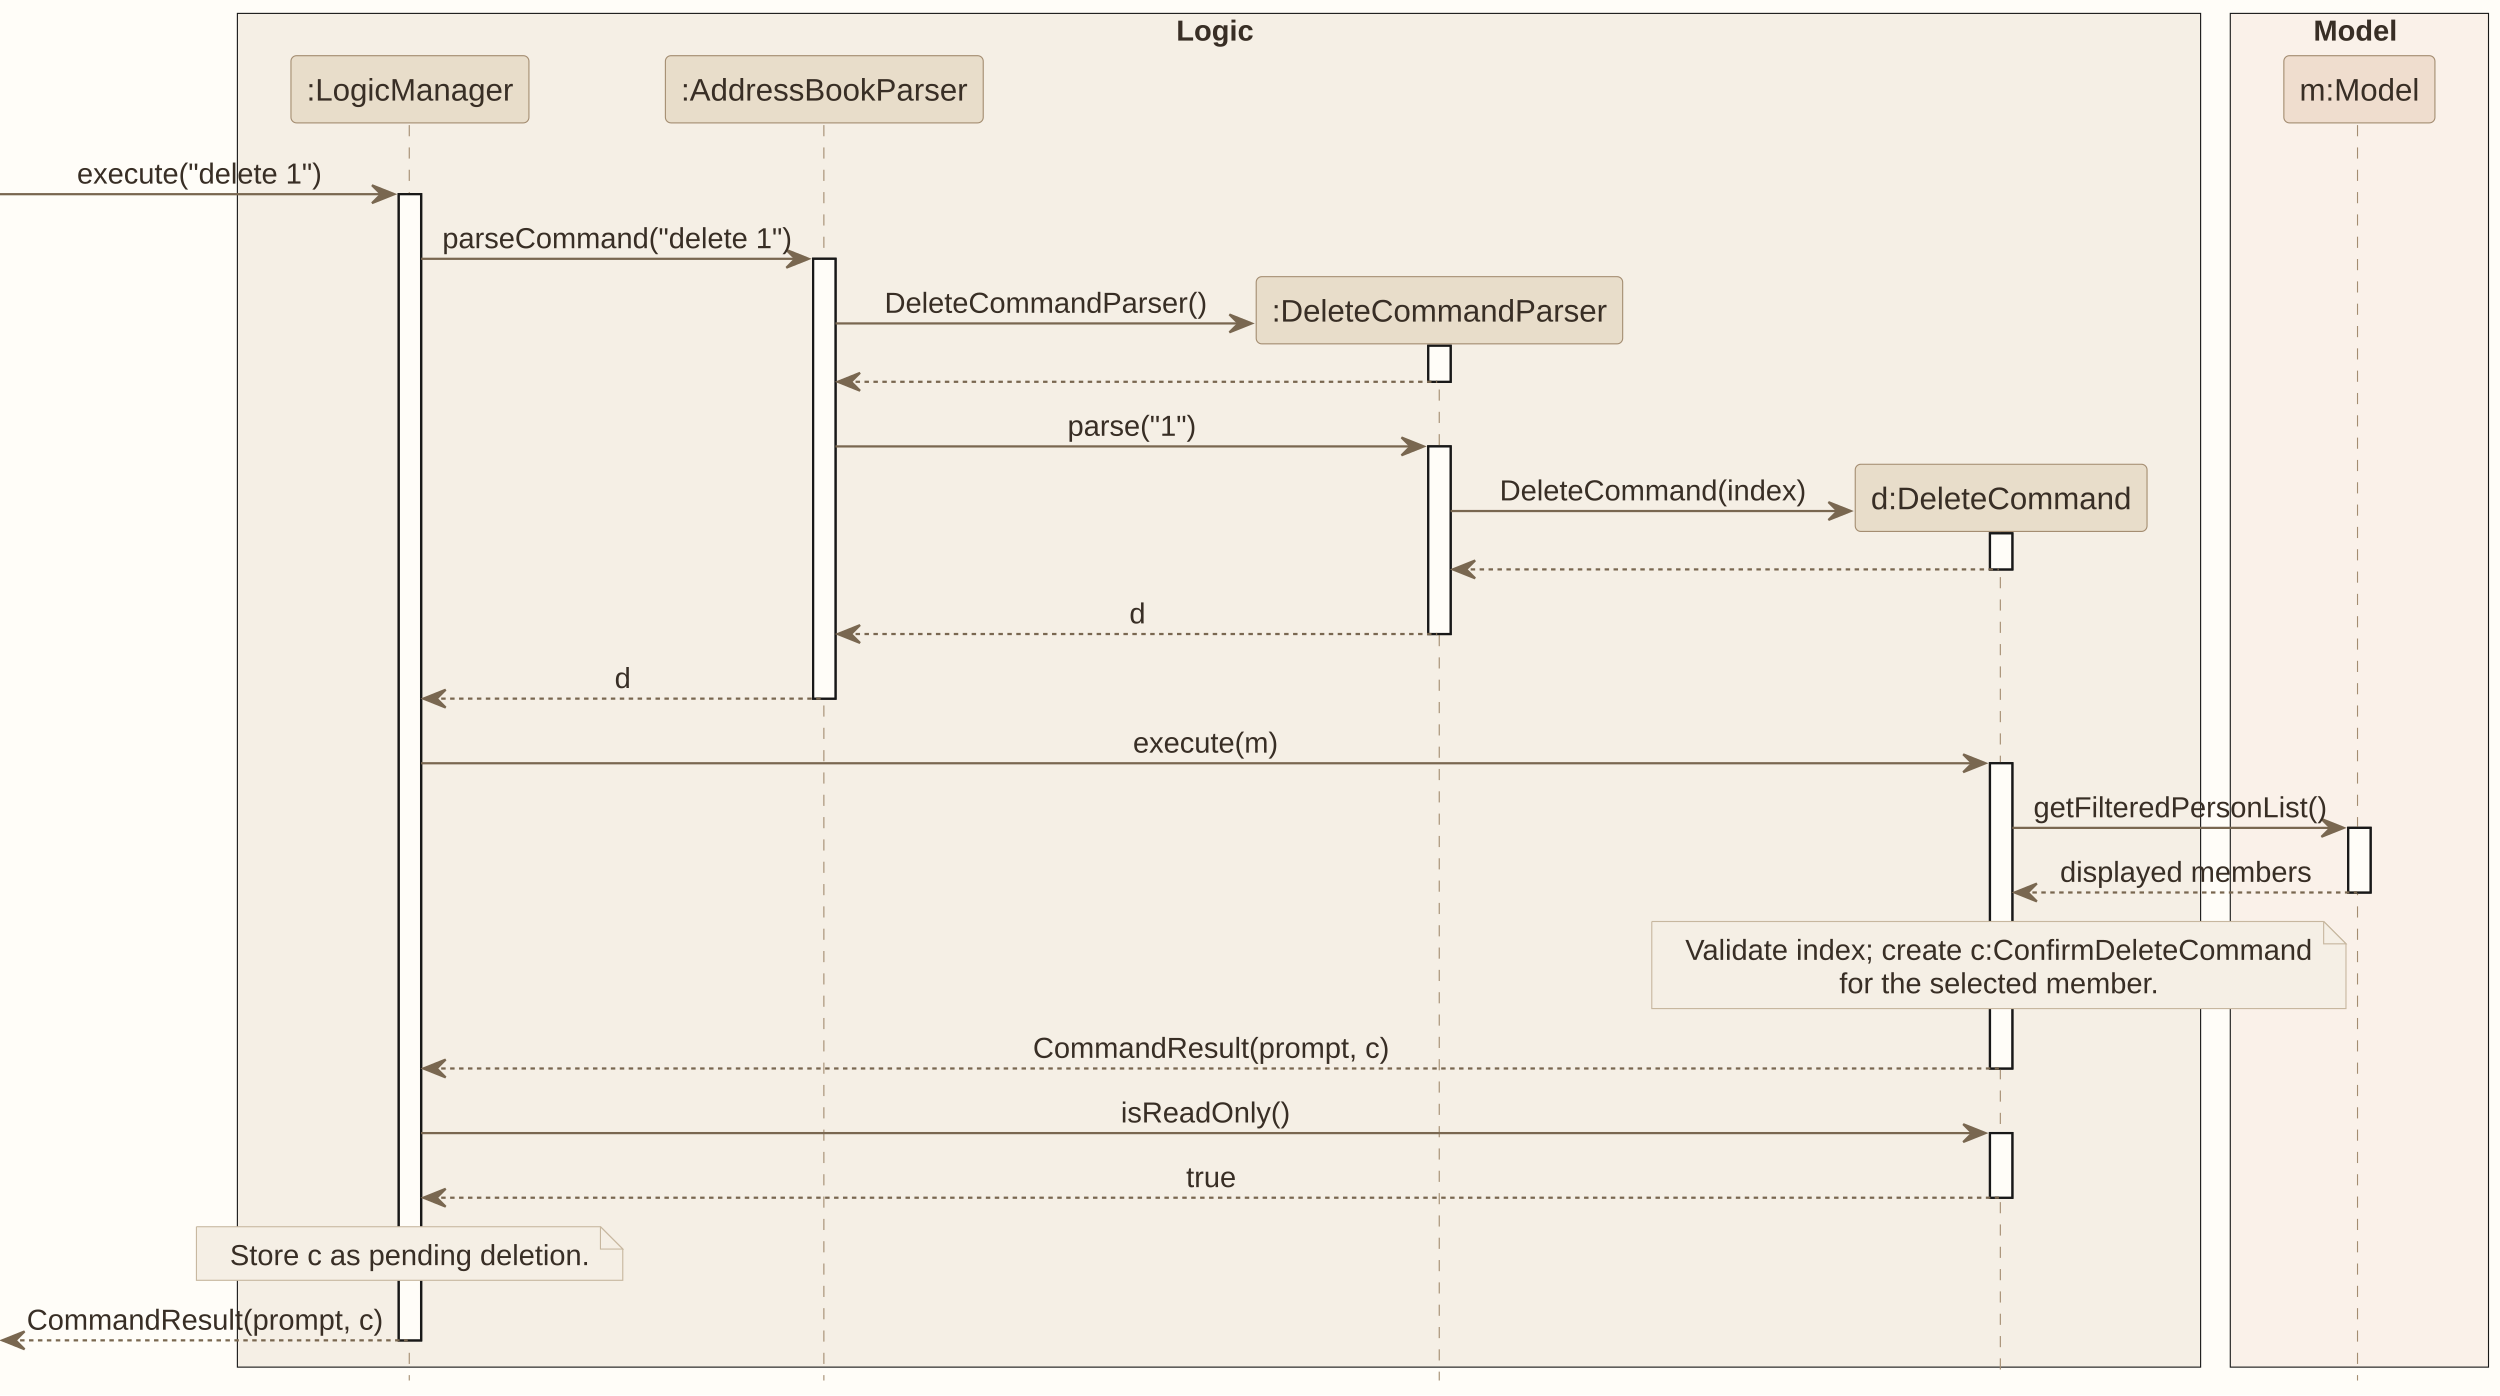
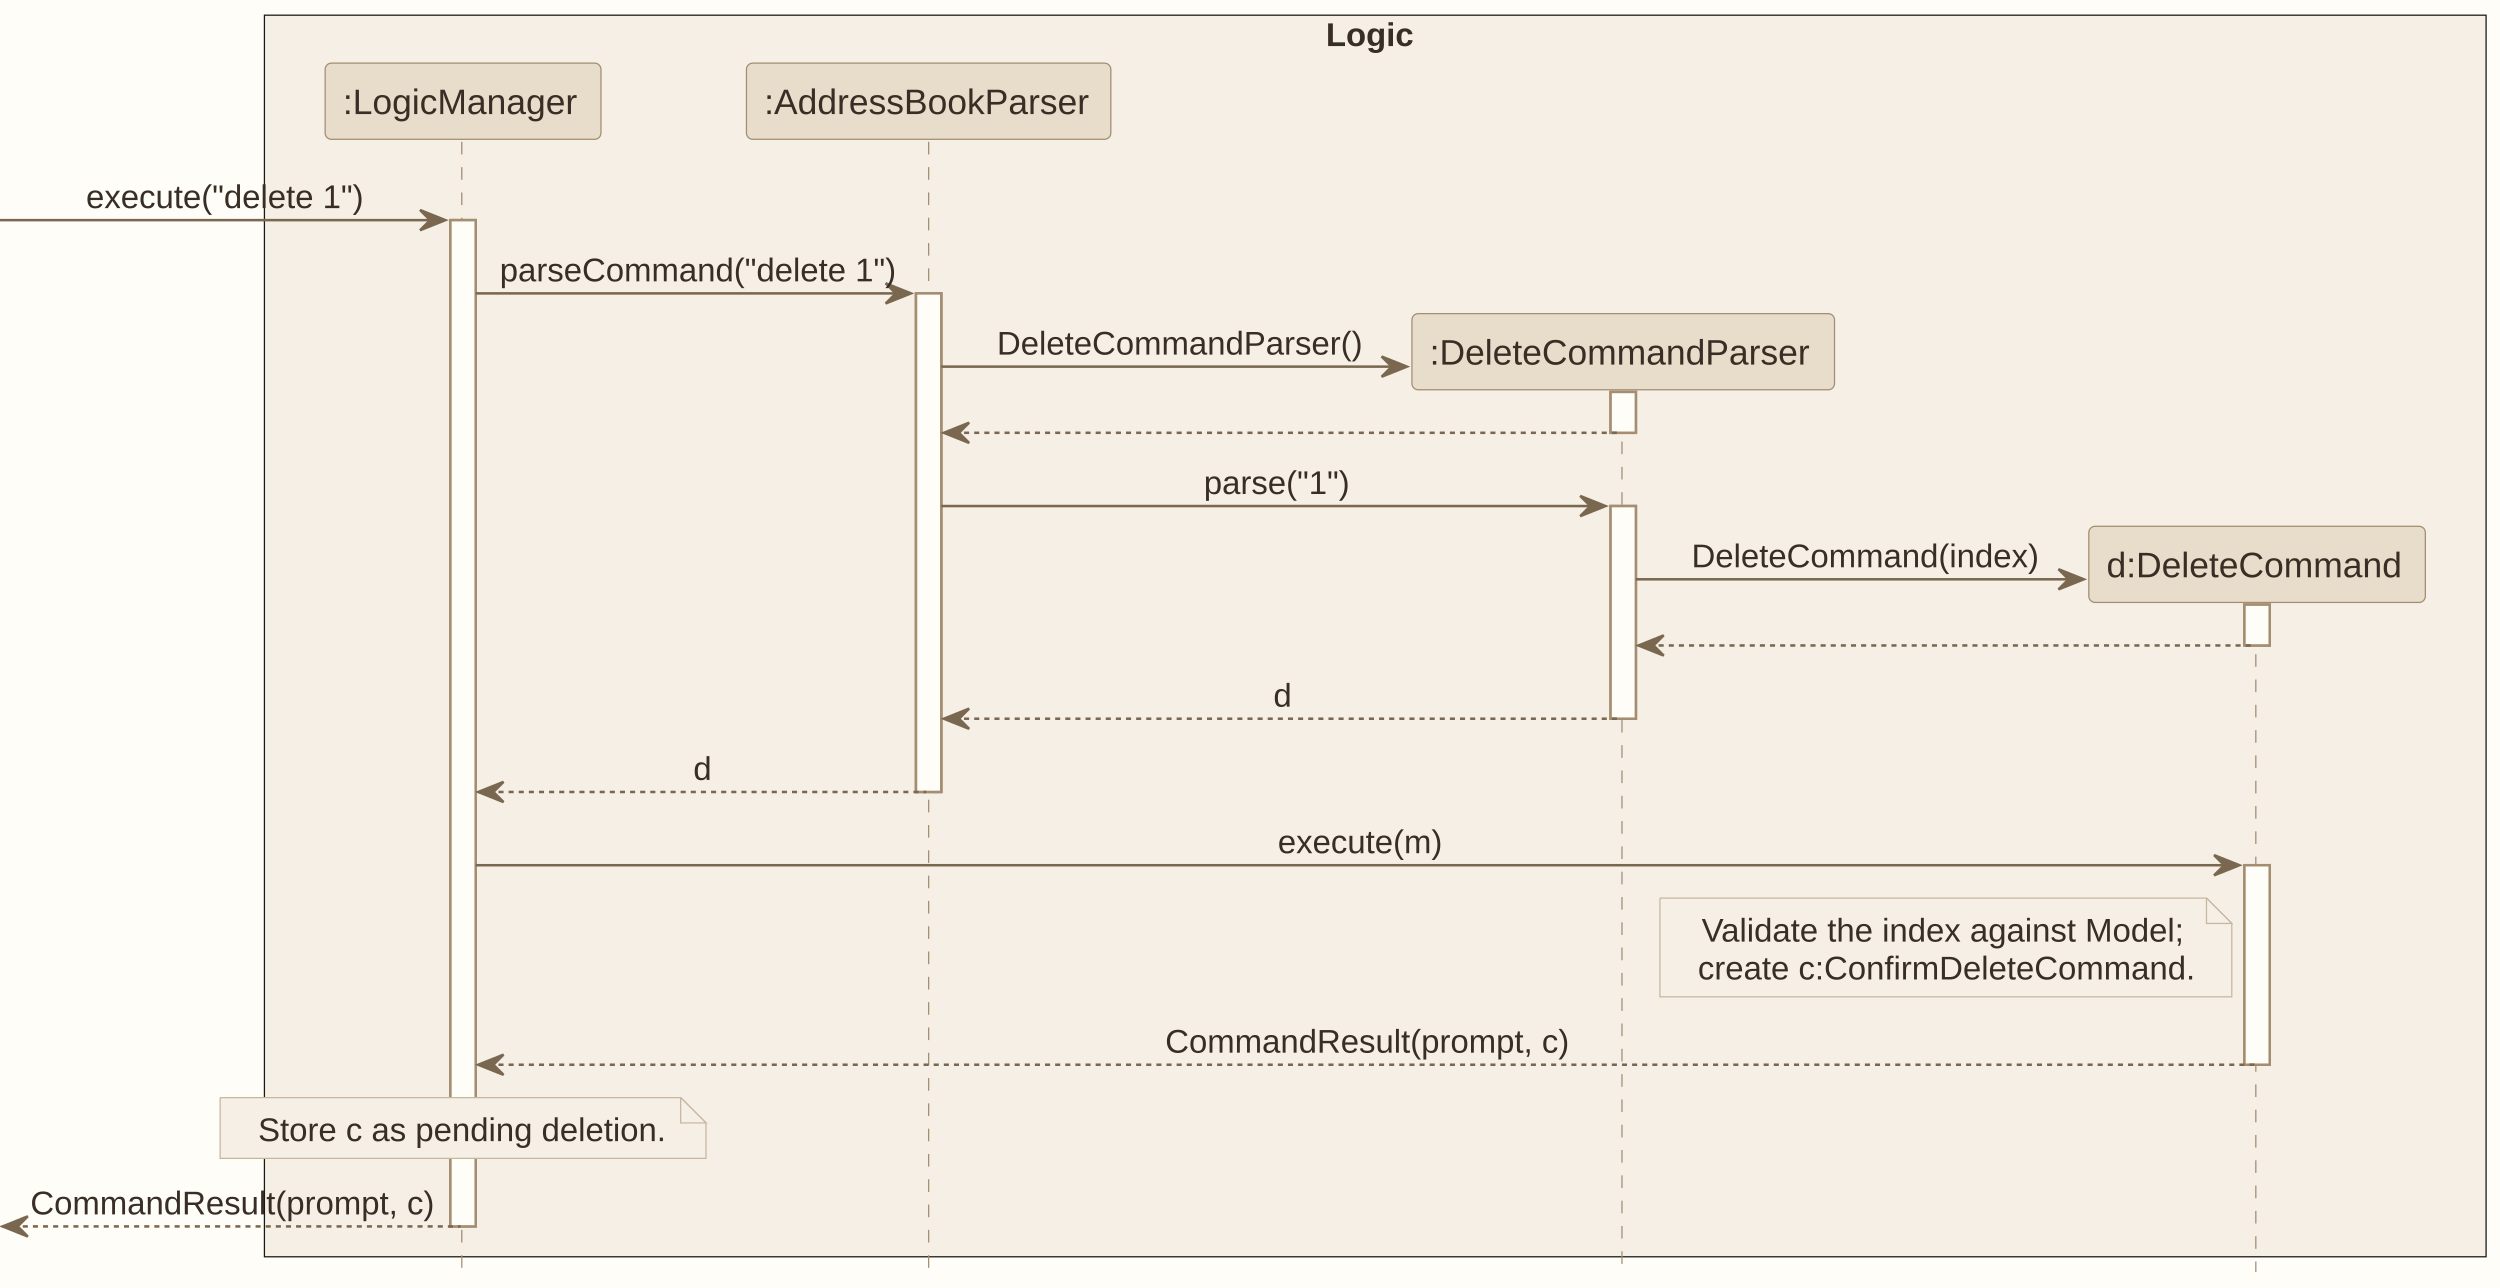
- <svg xmlns="http://www.w3.org/2000/svg" contentStyleType="text/css" data-diagram-type="SEQUENCE" height="625px" preserveAspectRatio="none" style="width:1120px;height:625px;background:#FFFDF8;" version="1.1" viewBox="0 0 1120 625" width="1120px" zoomAndPan="magnify">
+ <svg xmlns="http://www.w3.org/2000/svg" contentStyleType="text/css" height="509px" preserveAspectRatio="none" style="width:988px;height:509px;background:#FFFDF8;" version="1.1" viewBox="0 0 988 509" width="988px" zoomAndPan="magnify">
  <defs />
  <g>
-     <rect fill="#FFFDF8" height="625" style="stroke:none;stroke-width:1;" width="1120" x="0" y="0" />
-     <rect fill="#F5EFE5" height="606.476" style="stroke:#181818;stroke-width:0.5;" width="879.523" x="106.35" y="6" />
-     <text fill="#382E25" font-family="Arial" font-size="13" font-weight="bold" lengthAdjust="spacing" textLength="34.665" x="526.973" y="18.194">Logic</text>
-     <rect fill="#FAF1E9" height="606.476" style="stroke:#181818;stroke-width:0.5;" width="115.683" x="999.168" y="6" />
-     <text fill="#382E25" font-family="Arial" font-size="13" font-weight="bold" lengthAdjust="spacing" textLength="37.553" x="1036.427" y="18.194">Model</text>
-     <g>
-       <rect fill="#FFFDF8" height="513.48" style="stroke:#181818;stroke-width:1;" width="10" x="178.656" y="86.996" />
-     </g>
-     <g>
-       <rect fill="#FFFDF8" height="197.043" style="stroke:#181818;stroke-width:1;" width="10" x="364.291" y="115.945" />
-     </g>
-     <g>
-       <rect fill="#FFFDF8" height="16.15" style="stroke:#181818;stroke-width:1;" width="10" x="639.869" y="154.894" />
-     </g>
-     <g>
-       <rect fill="#FFFDF8" height="84.047" style="stroke:#181818;stroke-width:1;" width="10" x="639.869" y="199.992" />
-     </g>
-     <g>
-       <rect fill="#FFFDF8" height="16.15" style="stroke:#181818;stroke-width:1;" width="10" x="891.511" y="238.941" />
-     </g>
-     <g>
-       <rect fill="#FFFDF8" height="136.744" style="stroke:#181818;stroke-width:1;" width="10" x="891.511" y="341.937" />
-     </g>
-     <g>
-       <rect fill="#FFFDF8" height="28.949" style="stroke:#181818;stroke-width:1;" width="10" x="891.511" y="507.629" />
-     </g>
-     <g>
-       <rect fill="#FFFDF8" height="28.949" style="stroke:#181818;stroke-width:1;" width="10" x="1052.009" y="370.886" />
-     </g>
-     <g class="participant-lifeline" data-entity-uid="part1" data-qualified-name="LogicManager" id="part1-lifeline">
-       <g>
-         <rect fill="#000000" fill-opacity="0" height="562.428" width="8" x="179.656" y="56.047" />
-         <line style="stroke:#A48D71;stroke-width:0.5;stroke-dasharray:5,5;" x1="183.35" x2="183.35" y1="56.047" y2="618.476" />
-       </g>
-     </g>
-     <g class="participant-lifeline" data-entity-uid="part2" data-qualified-name="AddressBookParser" id="part2-lifeline">
-       <g>
-         <rect fill="#000000" fill-opacity="0" height="562.428" width="8" x="365.291" y="56.047" />
-         <line style="stroke:#A48D71;stroke-width:0.5;stroke-dasharray:5,5;" x1="369.095" x2="369.095" y1="56.047" y2="618.476" />
-       </g>
-     </g>
-     <g class="participant-lifeline" data-entity-uid="part3" data-qualified-name="DeleteCommandParser" id="part3-lifeline">
-       <g>
-         <rect fill="#000000" fill-opacity="0" height="463.981" width="8" x="640.869" y="154.494" />
-         <line style="stroke:#A48D71;stroke-width:0.5;stroke-dasharray:5,5;" x1="644.783" x2="644.783" y1="154.494" y2="618.476" />
-       </g>
-     </g>
-     <g class="participant-lifeline" data-entity-uid="part4" data-qualified-name="DeleteCommand" id="part4-lifeline">
-       <g>
-         <rect fill="#000000" fill-opacity="0" height="379.934" width="8" x="892.511" y="238.542" />
-         <line style="stroke:#A48D71;stroke-width:0.5;stroke-dasharray:5,5;" x1="896.149" x2="896.149" y1="238.542" y2="618.476" />
-       </g>
-     </g>
-     <g class="participant-lifeline" data-entity-uid="part5" data-qualified-name="Model" id="part5-lifeline">
-       <g>
-         <rect fill="#000000" fill-opacity="0" height="562.428" width="8" x="1053.009" y="56.047" />
-         <line style="stroke:#A48D71;stroke-width:0.5;stroke-dasharray:5,5;" x1="1056.168" x2="1056.168" y1="56.047" y2="618.476" />
-       </g>
-     </g>
-     <g class="participant participant-head" data-entity-uid="part1" data-qualified-name="LogicManager" id="part1-head">
-       <rect fill="#E8DDCA" height="30.099" rx="2.5" ry="2.5" style="stroke:#A48D71;stroke-width:0.5;" width="106.613" x="130.35" y="24.949" />
-       <text fill="#382E25" font-family="Arial" font-size="14" lengthAdjust="spacing" textLength="92.613" x="137.35" y="45.081">:LogicManager</text>
-     </g>
-     <g class="participant participant-head" data-entity-uid="part2" data-qualified-name="AddressBookParser" id="part2-head">
-       <rect fill="#E8DDCA" height="30.099" rx="2.5" ry="2.5" style="stroke:#A48D71;stroke-width:0.5;" width="142.393" x="298.095" y="24.949" />
-       <text fill="#382E25" font-family="Arial" font-size="14" lengthAdjust="spacing" textLength="128.393" x="305.095" y="45.081">:AddressBookParser</text>
-     </g>
-     <g class="participant participant-head" data-entity-uid="part5" data-qualified-name="Model" id="part5-head">
-       <rect fill="#EFDDCE" height="30.099" rx="2.5" ry="2.5" style="stroke:#A48D71;stroke-width:0.5;" width="67.683" x="1023.168" y="24.949" />
-       <text fill="#382E25" font-family="Arial" font-size="14" lengthAdjust="spacing" textLength="53.683" x="1030.168" y="45.081">m:Model</text>
-     </g>
-     <g>
-       <rect fill="#FFFDF8" height="513.48" style="stroke:#181818;stroke-width:1;" width="10" x="178.656" y="86.996" />
-     </g>
-     <g>
-       <rect fill="#FFFDF8" height="197.043" style="stroke:#181818;stroke-width:1;" width="10" x="364.291" y="115.945" />
-     </g>
-     <g>
-       <rect fill="#FFFDF8" height="16.15" style="stroke:#181818;stroke-width:1;" width="10" x="639.869" y="154.894" />
-     </g>
-     <g>
-       <rect fill="#FFFDF8" height="84.047" style="stroke:#181818;stroke-width:1;" width="10" x="639.869" y="199.992" />
-     </g>
-     <g>
-       <rect fill="#FFFDF8" height="16.15" style="stroke:#181818;stroke-width:1;" width="10" x="891.511" y="238.941" />
-     </g>
-     <g>
-       <rect fill="#FFFDF8" height="136.744" style="stroke:#181818;stroke-width:1;" width="10" x="891.511" y="341.937" />
-     </g>
-     <g>
-       <rect fill="#FFFDF8" height="28.949" style="stroke:#181818;stroke-width:1;" width="10" x="891.511" y="507.629" />
-     </g>
-     <g>
-       <rect fill="#FFFDF8" height="28.949" style="stroke:#181818;stroke-width:1;" width="10" x="1052.009" y="370.886" />
-     </g>
-     <g class="message" data-entity-1="part1" data-entity-2="part1" id="msg1">
-       <polygon fill="#796750" points="166.656,82.996,176.656,86.996,166.656,90.996,170.656,86.996" style="stroke:#796750;stroke-width:1;" />
-       <line style="stroke:#796750;stroke-width:1;" x1="0" x2="172.656" y1="86.996" y2="86.996" />
-       <text fill="#382E25" font-family="Arial" font-size="13" lengthAdjust="spacing" textLength="109.681" x="34.487" y="82.241">execute("delete 1")</text>
-     </g>
-     <g class="message" data-entity-1="part1" data-entity-2="part2" id="msg2">
-       <polygon fill="#796750" points="352.291,111.945,362.291,115.945,352.291,119.945,356.291,115.945" style="stroke:#796750;stroke-width:1;" />
-       <line style="stroke:#796750;stroke-width:1;" x1="188.656" x2="358.291" y1="115.945" y2="115.945" />
-       <text fill="#382E25" font-family="Arial" font-size="13" lengthAdjust="spacing" textLength="156.635" x="198.156" y="111.19">parseCommand("delete 1")</text>
-     </g>
-     <g class="message" data-entity-1="part2" data-entity-2="part3" id="msg3">
-       <polygon fill="#796750" points="550.783,140.894,560.783,144.894,550.783,148.894,554.783,144.894" style="stroke:#796750;stroke-width:1;" />
-       <line style="stroke:#796750;stroke-width:1;" x1="374.291" x2="556.783" y1="144.894" y2="144.894" />
-       <text fill="#382E25" font-family="Arial" font-size="13" lengthAdjust="spacing" textLength="144.492" x="396.291" y="140.139">DeleteCommandParser()</text>
-     </g>
-     <rect fill="#E8DDCA" height="30.099" rx="2.5" ry="2.5" style="stroke:#A48D71;stroke-width:0.5;" width="164.172" x="562.783" y="123.945" />
-     <text fill="#382E25" font-family="Arial" font-size="14" lengthAdjust="spacing" textLength="150.172" x="569.783" y="144.077">:DeleteCommandParser</text>
-     <g class="message" data-entity-1="part3" data-entity-2="part2" id="msg5">
-       <polygon fill="#796750" points="385.291,167.043,375.291,171.043,385.291,175.043,381.291,171.043" style="stroke:#796750;stroke-width:1;" />
-       <line style="stroke:#796750;stroke-width:1;stroke-dasharray:2,2;" x1="379.291" x2="643.869" y1="171.043" y2="171.043" />
-     </g>
-     <g class="message" data-entity-1="part2" data-entity-2="part3" id="msg6">
-       <polygon fill="#796750" points="627.869,195.992,637.869,199.992,627.869,203.992,631.869,199.992" style="stroke:#796750;stroke-width:1;" />
-       <line style="stroke:#796750;stroke-width:1;" x1="374.291" x2="633.869" y1="199.992" y2="199.992" />
-       <text fill="#382E25" font-family="Arial" font-size="13" lengthAdjust="spacing" textLength="57.637" x="478.262" y="195.237">parse("1")</text>
-     </g>
-     <g class="message" data-entity-1="part3" data-entity-2="part4" id="msg7">
-       <polygon fill="#796750" points="819.149,224.941,829.149,228.941,819.149,232.941,823.149,228.941" style="stroke:#796750;stroke-width:1;" />
-       <line style="stroke:#796750;stroke-width:1;" x1="649.869" x2="825.149" y1="228.941" y2="228.941" />
-       <text fill="#382E25" font-family="Arial" font-size="13" lengthAdjust="spacing" textLength="137.281" x="671.869" y="224.186">DeleteCommand(index)</text>
-     </g>
-     <rect fill="#E8DDCA" height="30.099" rx="2.5" ry="2.5" style="stroke:#A48D71;stroke-width:0.5;" width="130.724" x="831.149" y="207.992" />
-     <text fill="#382E25" font-family="Arial" font-size="14" lengthAdjust="spacing" textLength="116.724" x="838.149" y="228.124">d:DeleteCommand</text>
-     <g class="message" data-entity-1="part4" data-entity-2="part3" id="msg9">
-       <polygon fill="#796750" points="660.869,251.091,650.869,255.091,660.869,259.091,656.869,255.091" style="stroke:#796750;stroke-width:1;" />
-       <line style="stroke:#796750;stroke-width:1;stroke-dasharray:2,2;" x1="654.869" x2="895.511" y1="255.091" y2="255.091" />
-     </g>
-     <g class="message" data-entity-1="part3" data-entity-2="part2" id="msg10">
-       <polygon fill="#796750" points="385.291,280.04,375.291,284.04,385.291,288.04,381.291,284.04" style="stroke:#796750;stroke-width:1;" />
-       <line style="stroke:#796750;stroke-width:1;stroke-dasharray:2,2;" x1="379.291" x2="643.869" y1="284.04" y2="284.04" />
-       <text fill="#382E25" font-family="Arial" font-size="13" lengthAdjust="spacing" textLength="7.23" x="505.965" y="279.285">d</text>
-     </g>
-     <g class="message" data-entity-1="part2" data-entity-2="part1" id="msg11">
-       <polygon fill="#796750" points="199.656,308.988,189.656,312.988,199.656,316.988,195.656,312.988" style="stroke:#796750;stroke-width:1;" />
-       <line style="stroke:#796750;stroke-width:1;stroke-dasharray:2,2;" x1="193.656" x2="368.291" y1="312.988" y2="312.988" />
-       <text fill="#382E25" font-family="Arial" font-size="13" lengthAdjust="spacing" textLength="7.23" x="275.359" y="308.233">d</text>
-     </g>
-     <g class="message" data-entity-1="part1" data-entity-2="part4" id="msg12">
-       <polygon fill="#796750" points="879.511,337.937,889.511,341.937,879.511,345.937,883.511,341.937" style="stroke:#796750;stroke-width:1;" />
-       <line style="stroke:#796750;stroke-width:1;" x1="188.656" x2="885.511" y1="341.937" y2="341.937" />
-       <text fill="#382E25" font-family="Arial" font-size="13" lengthAdjust="spacing" textLength="65.019" x="507.574" y="337.182">execute(m)</text>
-     </g>
-     <g class="message" data-entity-1="part4" data-entity-2="part5" id="msg13">
-       <polygon fill="#796750" points="1040.009,366.886,1050.009,370.886,1040.009,374.886,1044.009,370.886" style="stroke:#796750;stroke-width:1;" />
-       <line style="stroke:#796750;stroke-width:1;" x1="901.511" x2="1046.009" y1="370.886" y2="370.886" />
-       <text fill="#382E25" font-family="Arial" font-size="13" lengthAdjust="spacing" textLength="131.498" x="911.011" y="366.131">getFilteredPersonList()</text>
-     </g>
-     <g class="message" data-entity-1="part5" data-entity-2="part4" id="msg14">
-       <polygon fill="#796750" points="912.511,395.834,902.511,399.834,912.511,403.834,908.511,399.834" style="stroke:#796750;stroke-width:1;" />
-       <line style="stroke:#796750;stroke-width:1;stroke-dasharray:2,2;" x1="906.511" x2="1056.009" y1="399.834" y2="399.834" />
-       <text fill="#382E25" font-family="Arial" font-size="13" lengthAdjust="spacing" textLength="112.715" x="922.903" y="395.08">displayed members</text>
-     </g>
-     <path d="M740,412.834 L740,451.834 L1051,451.834 L1051,422.834 L1041,412.834 L740,412.834" fill="#F5EFE5" style="stroke:#C7B79F;stroke-width:0.5;" />
-     <path d="M1041,412.834 L1041,422.834 L1051,422.834 L1041,412.834" fill="#F5EFE5" style="stroke:#C7B79F;stroke-width:0.5;" />
-     <text fill="#382E25" font-family="Arial" font-size="13" lengthAdjust="spacing" textLength="281.798" x="755" y="430.028">Validate index; create c:ConfirmDeleteCommand</text>
-     <text fill="#382E25" font-family="Arial" font-size="13" lengthAdjust="spacing" textLength="143.787" x="824.005" y="444.977">for the selected member.</text>
-     <g class="message" data-entity-1="part4" data-entity-2="part1" id="msg15">
-       <polygon fill="#796750" points="199.656,474.681,189.656,478.681,199.656,482.681,195.656,478.681" style="stroke:#796750;stroke-width:1;" />
-       <line style="stroke:#796750;stroke-width:1;stroke-dasharray:2,2;" x1="193.656" x2="895.511" y1="478.681" y2="478.681" />
-       <text fill="#382E25" font-family="Arial" font-size="13" lengthAdjust="spacing" textLength="159.656" x="462.756" y="473.926">CommandResult(prompt, c)</text>
-     </g>
-     <g class="message" data-entity-1="part1" data-entity-2="part4" id="msg16">
-       <polygon fill="#796750" points="879.511,503.629,889.511,507.629,879.511,511.629,883.511,507.629" style="stroke:#796750;stroke-width:1;" />
-       <line style="stroke:#796750;stroke-width:1;" x1="188.656" x2="885.511" y1="507.629" y2="507.629" />
-       <text fill="#382E25" font-family="Arial" font-size="13" lengthAdjust="spacing" textLength="75.855" x="502.156" y="502.875">isReadOnly()</text>
-     </g>
-     <g class="message" data-entity-1="part4" data-entity-2="part1" id="msg17">
-       <polygon fill="#796750" points="199.656,532.578,189.656,536.578,199.656,540.578,195.656,536.578" style="stroke:#796750;stroke-width:1;" />
-       <line style="stroke:#796750;stroke-width:1;stroke-dasharray:2,2;" x1="193.656" x2="895.511" y1="536.578" y2="536.578" />
-       <text fill="#382E25" font-family="Arial" font-size="13" lengthAdjust="spacing" textLength="22.401" x="531.383" y="531.823">true</text>
-     </g>
-     <path d="M88,549.578 L88,573.578 L279,573.578 L279,559.578 L269,549.578 L88,549.578" fill="#F5EFE5" style="stroke:#C7B79F;stroke-width:0.5;" />
-     <path d="M269,549.578 L269,559.578 L279,559.578 L269,549.578" fill="#F5EFE5" style="stroke:#C7B79F;stroke-width:0.5;" />
-     <text fill="#382E25" font-family="Arial" font-size="13" lengthAdjust="spacing" textLength="161.167" x="103" y="566.772">Store c as pending deletion.</text>
-     <g class="message" data-entity-1="part1" data-entity-2="part1" id="msg18">
-       <polygon fill="#796750" points="11,596.476,1,600.476,11,604.476,7,600.476" style="stroke:#796750;stroke-width:1;" />
-       <line style="stroke:#796750;stroke-width:1;stroke-dasharray:2,2;" x1="5" x2="182.656" y1="600.476" y2="600.476" />
-       <text fill="#382E25" font-family="Arial" font-size="13" lengthAdjust="spacing" textLength="159.656" x="12" y="595.721">CommandResult(prompt, c)</text>
-     </g>
+     <rect fill="#FFFDF8" height="509" style="stroke:none;stroke-width:1.0;" width="988" x="0" y="0" />
+     <rect fill="#F5EFE5" height="490.681" style="stroke:#181818;stroke-width:0.5;" width="878" x="104.5" y="6" />
+     <text fill="#382E25" font-family="Arial" font-size="13" font-weight="bold" lengthAdjust="spacing" textLength="35" x="524" y="18.194">Logic</text>
+     <rect fill="#FFFDF8" height="397.685" style="stroke:#A48D71;stroke-width:1.0;" width="10" x="178" y="86.996" />
+     <rect fill="#FFFDF8" height="197.043" style="stroke:#A48D71;stroke-width:1.0;" width="10" x="362" y="115.945" />
+     <rect fill="#FFFDF8" height="16.15" style="stroke:#A48D71;stroke-width:1.0;" width="10" x="636.5" y="154.894" />
+     <rect fill="#FFFDF8" height="84.047" style="stroke:#A48D71;stroke-width:1.0;" width="10" x="636.5" y="199.992" />
+     <rect fill="#FFFDF8" height="16.15" style="stroke:#A48D71;stroke-width:1.0;" width="10" x="887" y="238.941" />
+     <rect fill="#FFFDF8" height="78.846" style="stroke:#A48D71;stroke-width:1.0;" width="10" x="887" y="341.937" />
+     <line style="stroke:#A48D71;stroke-width:0.5;stroke-dasharray:5.0,5.0;" x1="182.5" x2="182.5" y1="56.047" y2="502.681" />
+     <line style="stroke:#A48D71;stroke-width:0.5;stroke-dasharray:5.0,5.0;" x1="367" x2="367" y1="56.047" y2="502.681" />
+     <line style="stroke:#A48D71;stroke-width:0.5;stroke-dasharray:5.0,5.0;" x1="641" x2="641" y1="154.494" y2="502.681" />
+     <line style="stroke:#A48D71;stroke-width:0.5;stroke-dasharray:5.0,5.0;" x1="891.5" x2="891.5" y1="238.542" y2="502.681" />
+     <rect fill="#E8DDCA" height="30.099" rx="2.5" ry="2.5" style="stroke:#A48D71;stroke-width:0.5;" width="109" x="128.5" y="24.949" />
+     <text fill="#382E25" font-family="Arial" font-size="14" lengthAdjust="spacing" textLength="95" x="135.5" y="45.081">:LogicManager</text>
+     <rect fill="#E8DDCA" height="30.099" rx="2.5" ry="2.5" style="stroke:#A48D71;stroke-width:0.5;" width="144" x="295" y="24.949" />
+     <text fill="#382E25" font-family="Arial" font-size="14" lengthAdjust="spacing" textLength="130" x="302" y="45.081">:AddressBookParser</text>
+     <rect fill="#FFFDF8" height="397.685" style="stroke:#A48D71;stroke-width:1.0;" width="10" x="178" y="86.996" />
+     <rect fill="#FFFDF8" height="197.043" style="stroke:#A48D71;stroke-width:1.0;" width="10" x="362" y="115.945" />
+     <rect fill="#FFFDF8" height="16.15" style="stroke:#A48D71;stroke-width:1.0;" width="10" x="636.5" y="154.894" />
+     <rect fill="#FFFDF8" height="84.047" style="stroke:#A48D71;stroke-width:1.0;" width="10" x="636.5" y="199.992" />
+     <rect fill="#FFFDF8" height="16.15" style="stroke:#A48D71;stroke-width:1.0;" width="10" x="887" y="238.941" />
+     <rect fill="#FFFDF8" height="78.846" style="stroke:#A48D71;stroke-width:1.0;" width="10" x="887" y="341.937" />
+     <polygon fill="#796750" points="166,82.996,176,86.996,166,90.996,170,86.996" style="stroke:#796750;stroke-width:1.0;" />
+     <line style="stroke:#796750;stroke-width:1.0;" x1="0" x2="172" y1="86.996" y2="86.996" />
+     <text fill="#382E25" font-family="Arial" font-size="13" lengthAdjust="spacing" textLength="110" x="34" y="82.241">execute("delete 1")</text>
+     <polygon fill="#796750" points="350,111.945,360,115.945,350,119.945,354,115.945" style="stroke:#796750;stroke-width:1.0;" />
+     <line style="stroke:#796750;stroke-width:1.0;" x1="188" x2="356" y1="115.945" y2="115.945" />
+     <text fill="#382E25" font-family="Arial" font-size="13" lengthAdjust="spacing" textLength="155" x="197.5" y="111.19">parseCommand("delete 1")</text>
+     <polygon fill="#796750" points="546,140.894,556,144.894,546,148.894,550,144.894" style="stroke:#796750;stroke-width:1.0;" />
+     <line style="stroke:#796750;stroke-width:1.0;" x1="372" x2="552" y1="144.894" y2="144.894" />
+     <text fill="#382E25" font-family="Arial" font-size="13" lengthAdjust="spacing" textLength="142" x="394" y="140.139">DeleteCommandParser()</text>
+     <rect fill="#E8DDCA" height="30.099" rx="2.5" ry="2.5" style="stroke:#A48D71;stroke-width:0.5;" width="167" x="558" y="123.945" />
+     <text fill="#382E25" font-family="Arial" font-size="14" lengthAdjust="spacing" textLength="153" x="565" y="144.077">:DeleteCommandParser</text>
+     <polygon fill="#796750" points="383,167.043,373,171.043,383,175.043,379,171.043" style="stroke:#796750;stroke-width:1.0;" />
+     <line style="stroke:#796750;stroke-width:1.0;stroke-dasharray:2.0,2.0;" x1="377" x2="640.5" y1="171.043" y2="171.043" />
+     <polygon fill="#796750" points="624.5,195.992,634.5,199.992,624.5,203.992,628.5,199.992" style="stroke:#796750;stroke-width:1.0;" />
+     <line style="stroke:#796750;stroke-width:1.0;" x1="372" x2="630.5" y1="199.992" y2="199.992" />
+     <text fill="#382E25" font-family="Arial" font-size="13" lengthAdjust="spacing" textLength="57" x="475.75" y="195.237">parse("1")</text>
+     <polygon fill="#796750" points="813.5,224.941,823.5,228.941,813.5,232.941,817.5,228.941" style="stroke:#796750;stroke-width:1.0;" />
+     <line style="stroke:#796750;stroke-width:1.0;" x1="646.5" x2="819.5" y1="228.941" y2="228.941" />
+     <text fill="#382E25" font-family="Arial" font-size="13" lengthAdjust="spacing" textLength="135" x="668.5" y="224.186">DeleteCommand(index)</text>
+     <rect fill="#E8DDCA" height="30.099" rx="2.5" ry="2.5" style="stroke:#A48D71;stroke-width:0.5;" width="133" x="825.5" y="207.992" />
+     <text fill="#382E25" font-family="Arial" font-size="14" lengthAdjust="spacing" textLength="119" x="832.5" y="228.124">d:DeleteCommand</text>
+     <polygon fill="#796750" points="657.5,251.091,647.5,255.091,657.5,259.091,653.5,255.091" style="stroke:#796750;stroke-width:1.0;" />
+     <line style="stroke:#796750;stroke-width:1.0;stroke-dasharray:2.0,2.0;" x1="651.5" x2="891" y1="255.091" y2="255.091" />
+     <polygon fill="#796750" points="383,280.04,373,284.04,383,288.04,379,284.04" style="stroke:#796750;stroke-width:1.0;" />
+     <line style="stroke:#796750;stroke-width:1.0;stroke-dasharray:2.0,2.0;" x1="377" x2="640.5" y1="284.04" y2="284.04" />
+     <text fill="#382E25" font-family="Arial" font-size="13" lengthAdjust="spacing" textLength="7" x="503.25" y="279.285">d</text>
+     <polygon fill="#796750" points="199,308.988,189,312.988,199,316.988,195,312.988" style="stroke:#796750;stroke-width:1.0;" />
+     <line style="stroke:#796750;stroke-width:1.0;stroke-dasharray:2.0,2.0;" x1="193" x2="366" y1="312.988" y2="312.988" />
+     <text fill="#382E25" font-family="Arial" font-size="13" lengthAdjust="spacing" textLength="7" x="274" y="308.233">d</text>
+     <polygon fill="#796750" points="875,337.937,885,341.937,875,345.937,879,341.937" style="stroke:#796750;stroke-width:1.0;" />
+     <line style="stroke:#796750;stroke-width:1.0;" x1="188" x2="881" y1="341.937" y2="341.937" />
+     <text fill="#382E25" font-family="Arial" font-size="13" lengthAdjust="spacing" textLength="65" x="505" y="337.182">execute(m)</text>
+     <path d="M656,354.937 L656,393.937 L882,393.937 L882,364.937 L872,354.937 L656,354.937 " fill="#F5EFE5" style="stroke:#C7B79F;stroke-width:0.5;" />
+     <path d="M872,354.937 L872,364.937 L882,364.937 L872,354.937 " fill="#F5EFE5" style="stroke:#C7B79F;stroke-width:0.5;" />
+     <text fill="#382E25" font-family="Arial" font-size="13" lengthAdjust="spacing" textLength="193" x="672.5" y="372.131">Validate the index against Model;</text>
+     <text fill="#382E25" font-family="Arial" font-size="13" lengthAdjust="spacing" textLength="196" x="671" y="387.08">create c:ConfirmDeleteCommand.</text>
+     <polygon fill="#796750" points="199,416.783,189,420.783,199,424.783,195,420.783" style="stroke:#796750;stroke-width:1.0;" />
+     <line style="stroke:#796750;stroke-width:1.0;stroke-dasharray:2.0,2.0;" x1="193" x2="891" y1="420.783" y2="420.783" />
+     <text fill="#382E25" font-family="Arial" font-size="13" lengthAdjust="spacing" textLength="159" x="460.5" y="416.028">CommandResult(prompt, c)</text>
+     <path d="M87,433.783 L87,457.783 L279,457.783 L279,443.783 L269,433.783 L87,433.783 " fill="#F5EFE5" style="stroke:#C7B79F;stroke-width:0.5;" />
+     <path d="M269,433.783 L269,443.783 L279,443.783 L269,433.783 " fill="#F5EFE5" style="stroke:#C7B79F;stroke-width:0.5;" />
+     <text fill="#382E25" font-family="Arial" font-size="13" lengthAdjust="spacing" textLength="162" x="102" y="450.977">Store c as pending deletion.</text>
+     <polygon fill="#796750" points="11,480.681,1,484.681,11,488.681,7,484.681" style="stroke:#796750;stroke-width:1.0;" />
+     <line style="stroke:#796750;stroke-width:1.0;stroke-dasharray:2.0,2.0;" x1="5" x2="182" y1="484.681" y2="484.681" />
+     <text fill="#382E25" font-family="Arial" font-size="13" lengthAdjust="spacing" textLength="159" x="12" y="479.926">CommandResult(prompt, c)</text>
  </g>
</svg>
